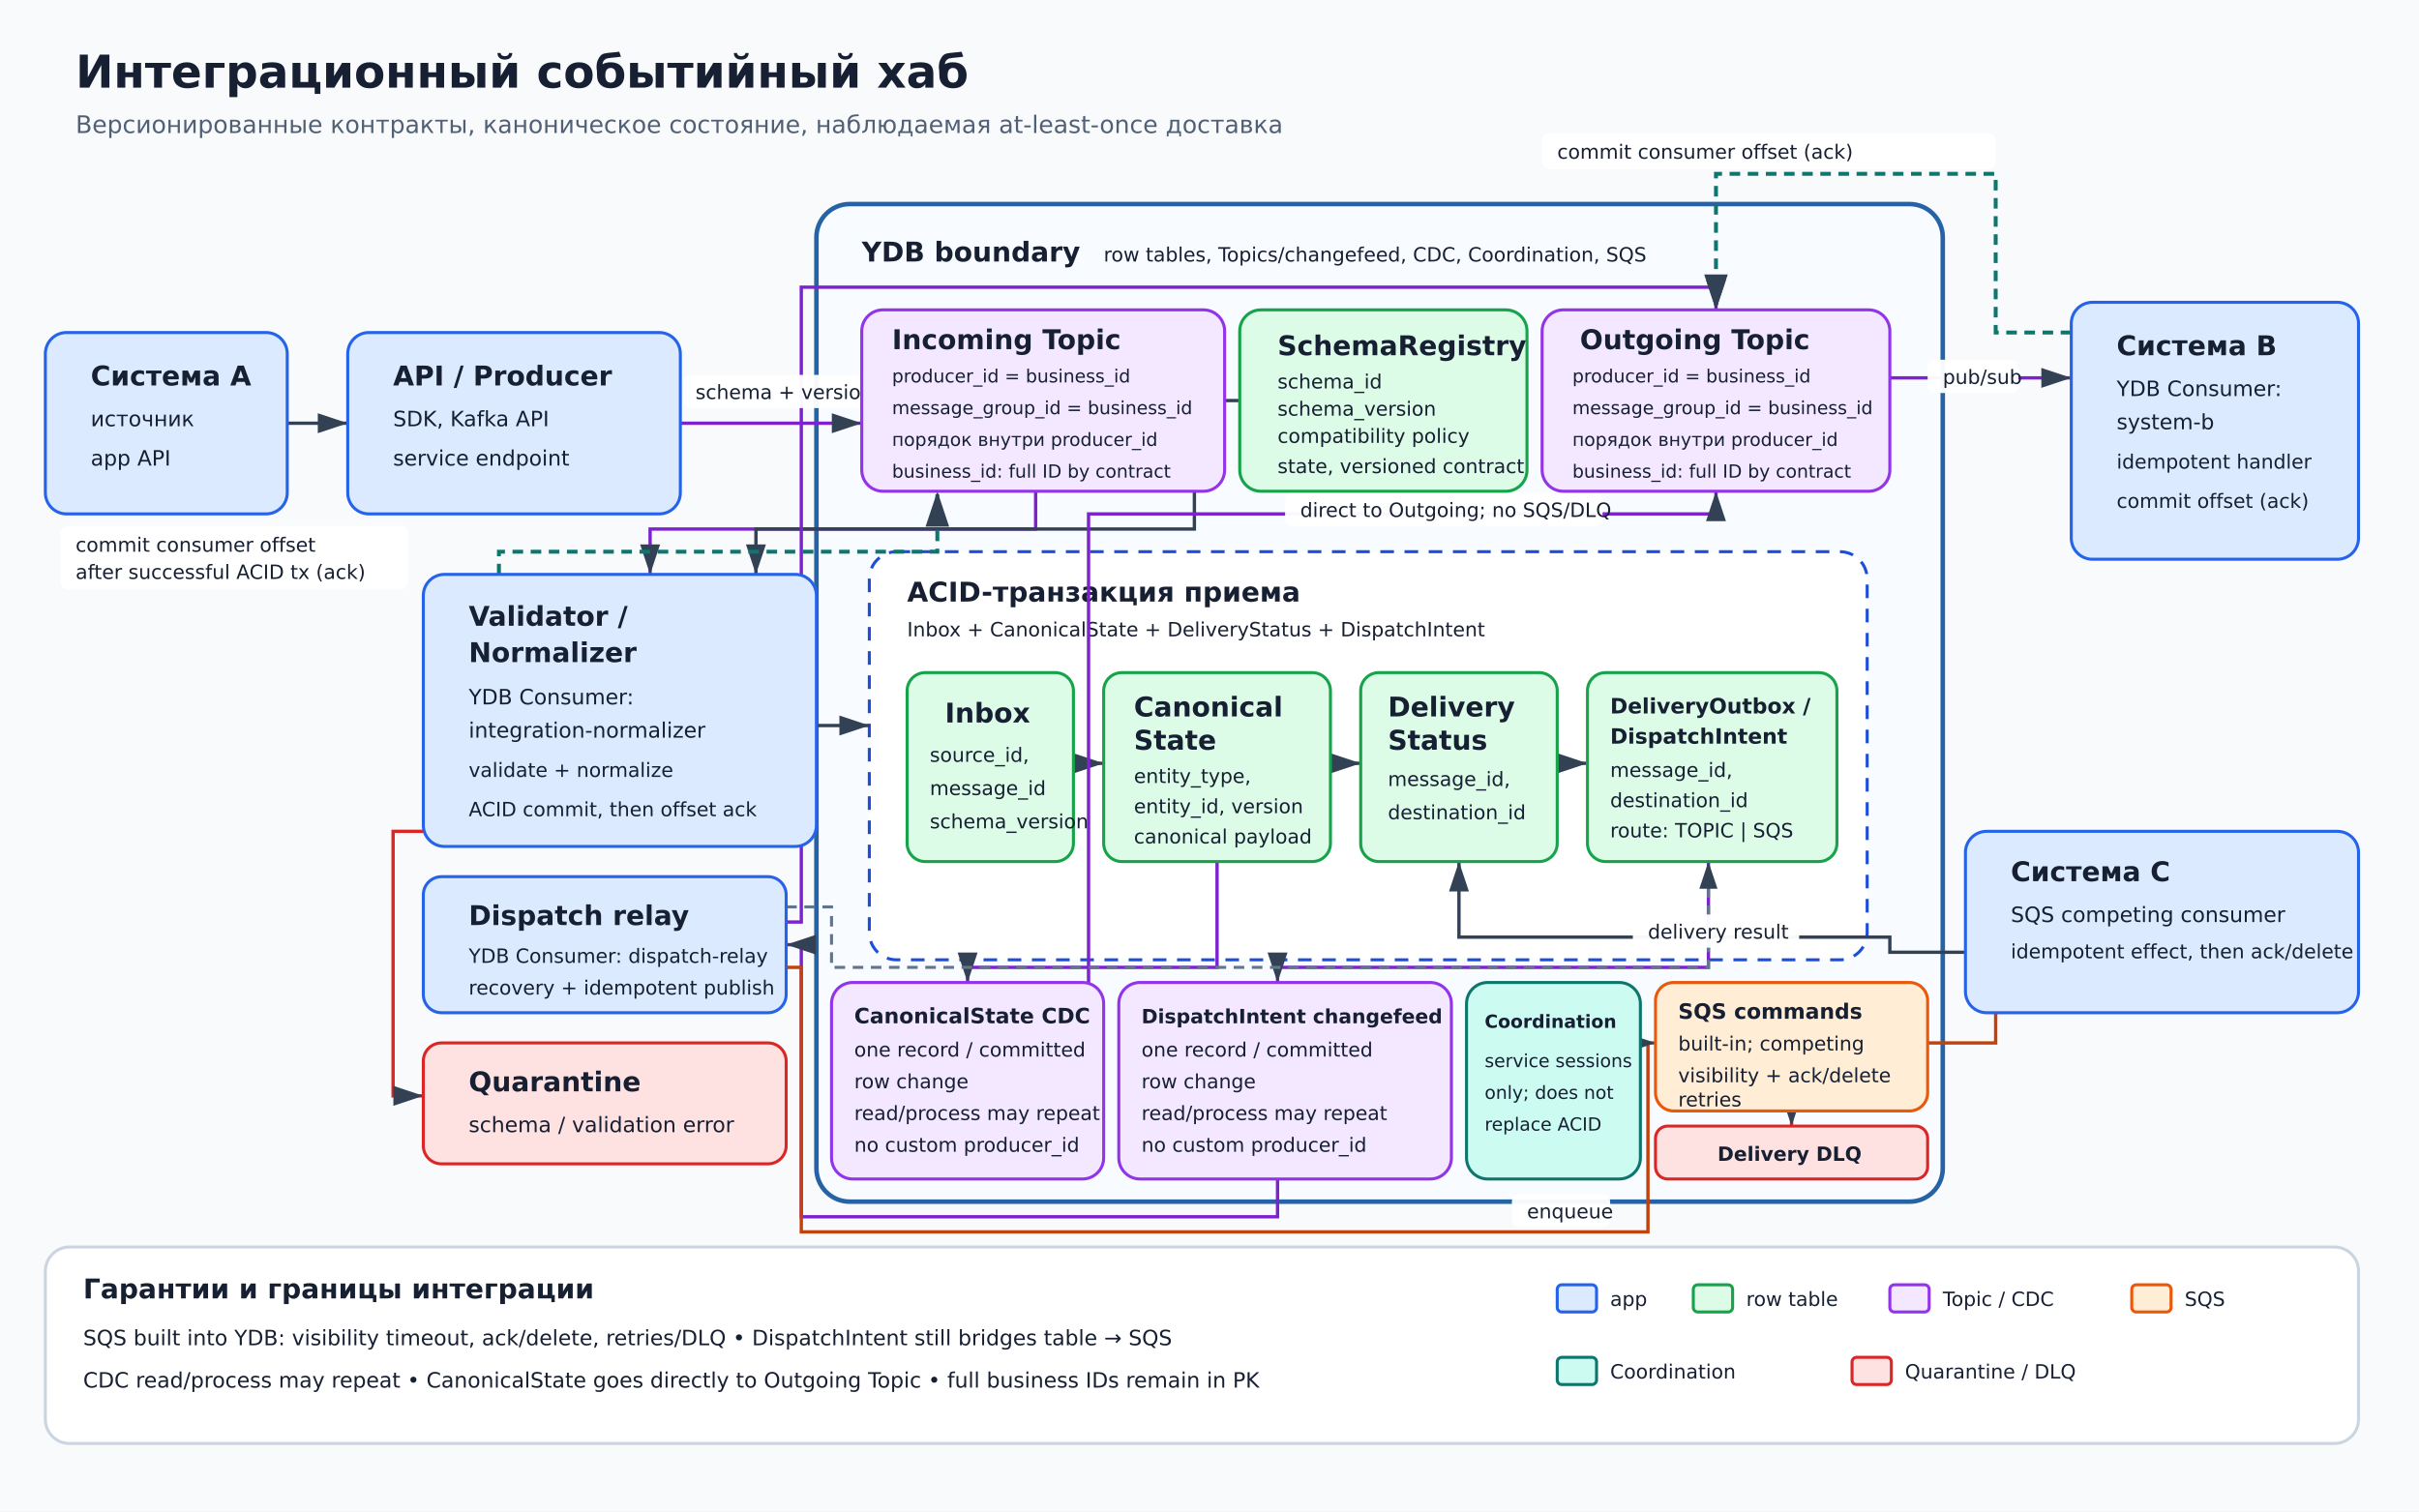
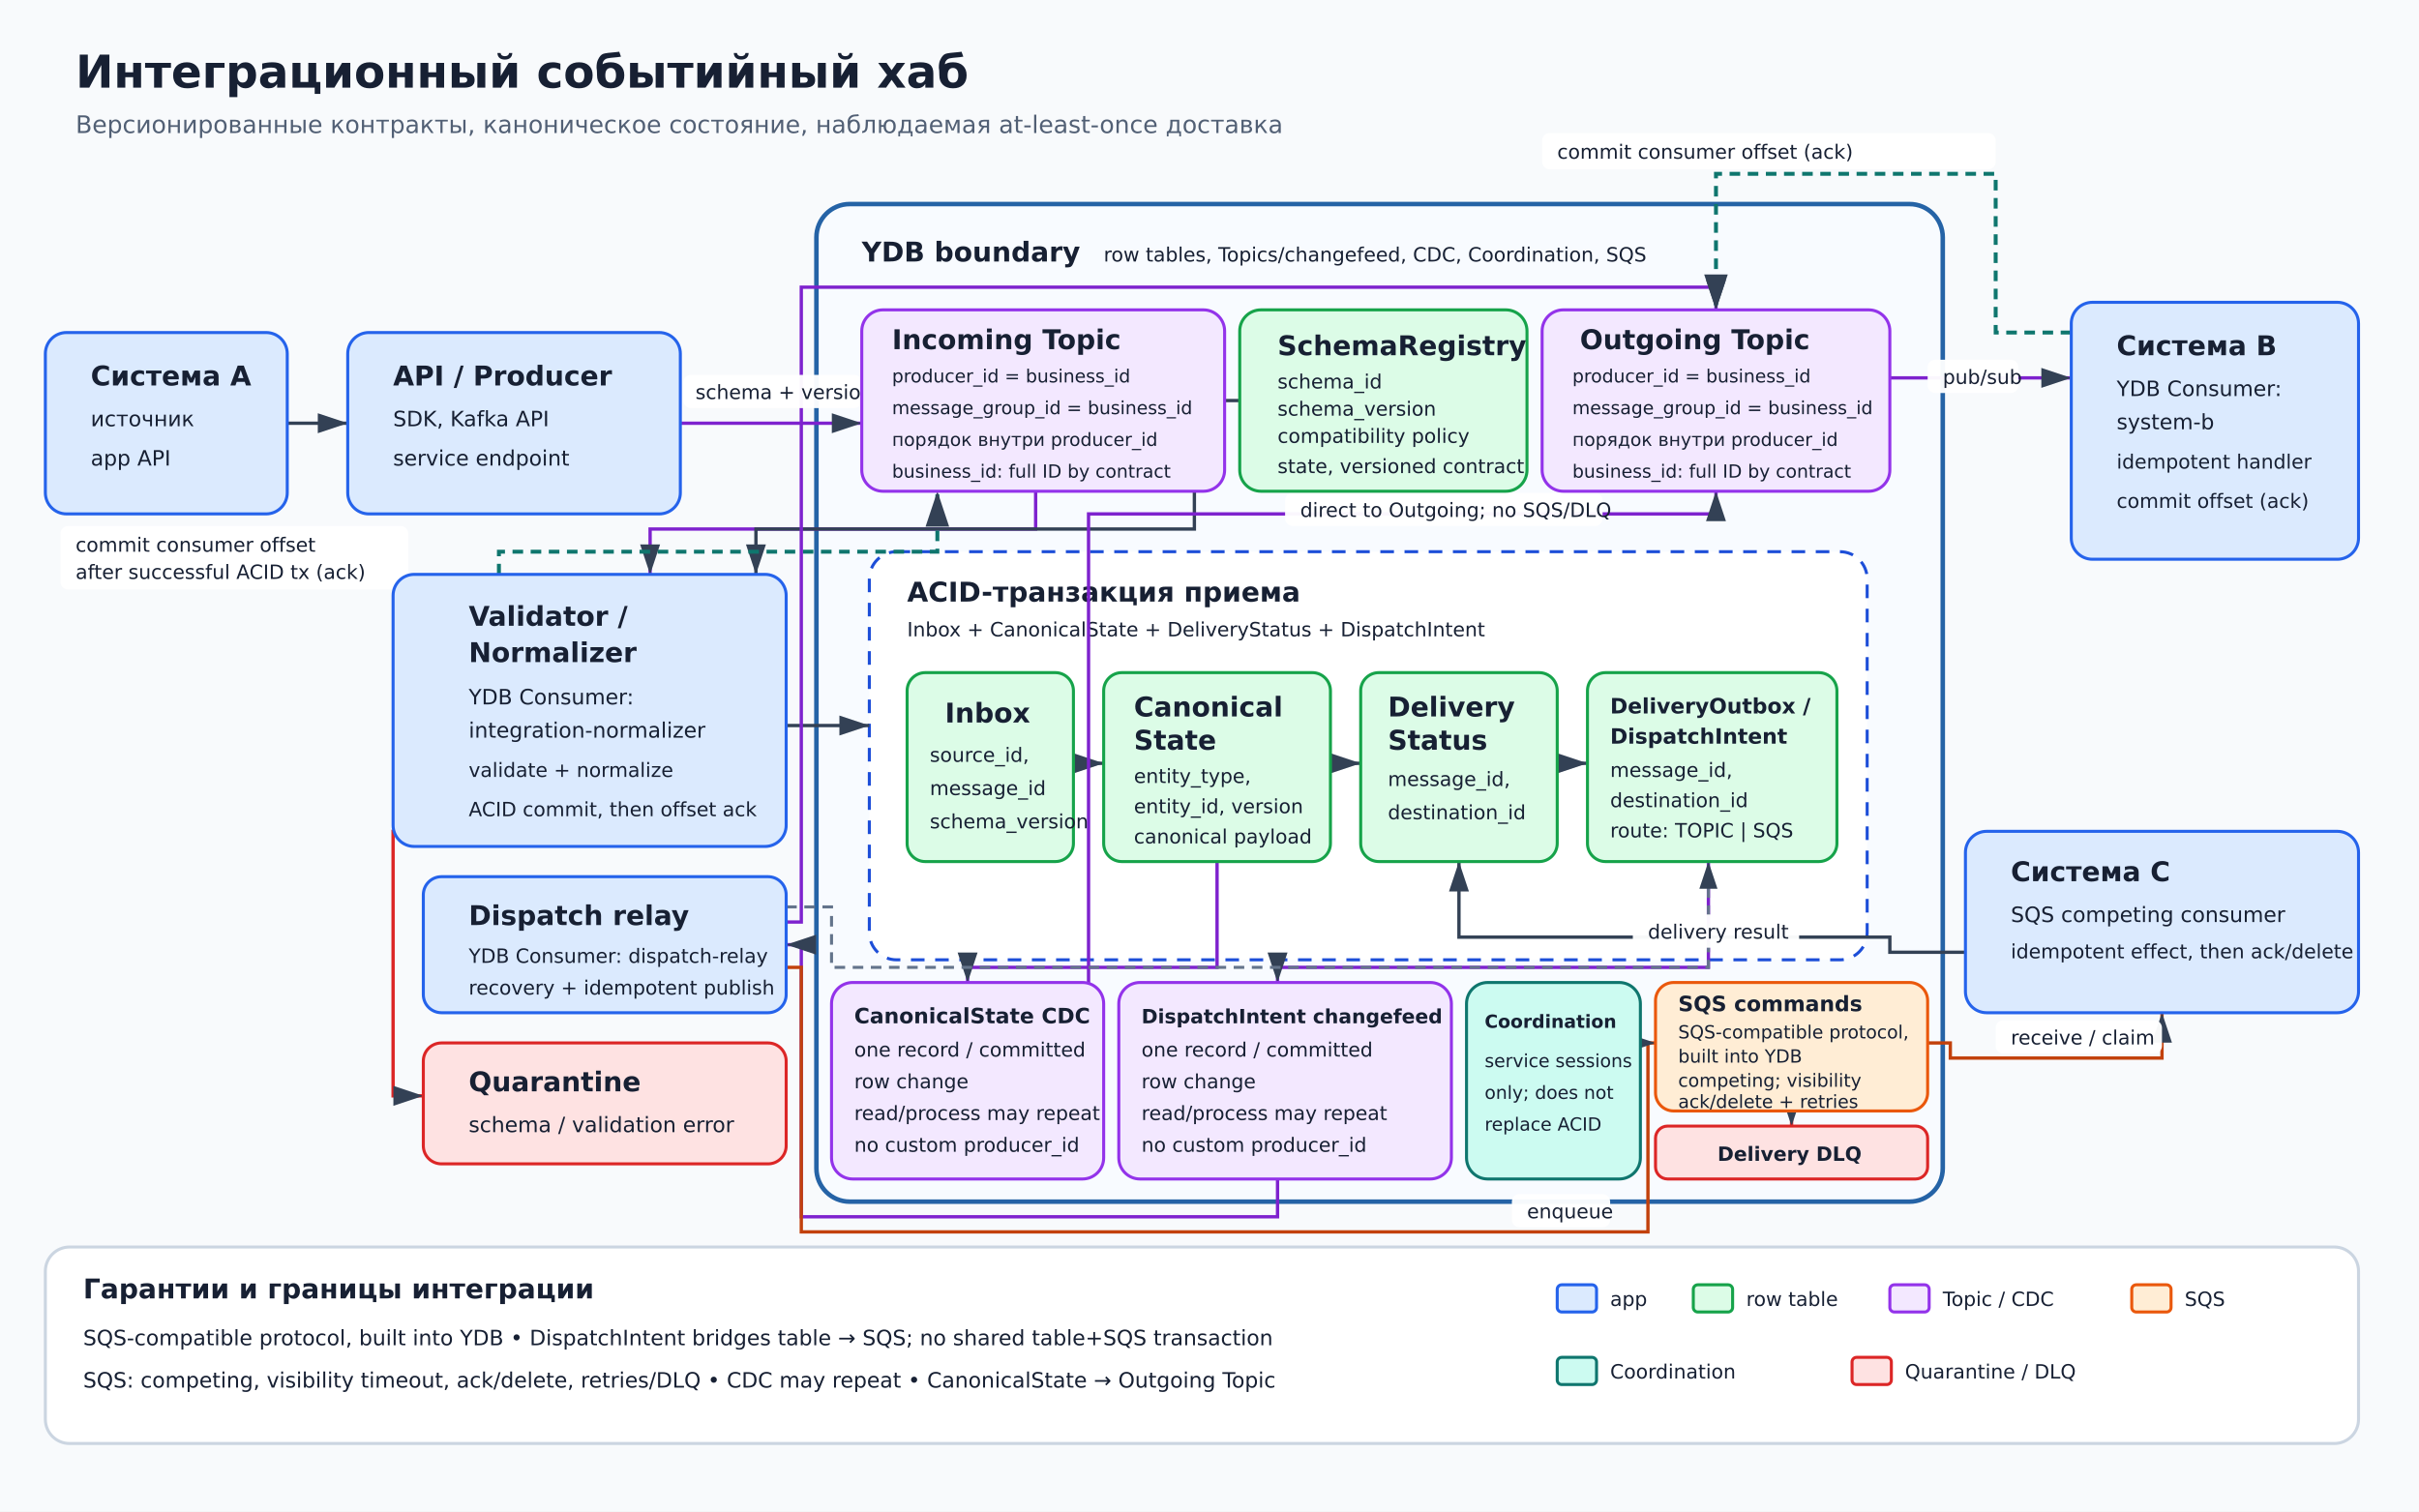
<svg xmlns="http://www.w3.org/2000/svg" version="1.1" viewBox="0 0 1600 1000" role="img" aria-labelledby="title desc">
  <defs>
    <marker id="arrow" markerWidth="10" markerHeight="10" refX="9" refY="3" orient="auto" markerUnits="strokeWidth">
      <path d="M0,0 L0,6 L9,3 z" fill="#334155" />
    </marker>
    <style>
      .txt { font-family: "DejaVu Sans", Arial, sans-serif; fill: #172033; }
      .title { font-size: 30px; font-weight: 700; }
      .subtitle { font-size: 16px; fill: #526075; }
      .box-title { font-size: 18px; font-weight: 700; }
      .body { font-size: 14px; }
      .small { font-size: 13px; }
      .tiny { font-size: 12px; }
      .boundary { fill: #f8fbff; stroke: #2563a6; stroke-width: 3; }
      .tx { fill: #ffffff; stroke: #1d4ed8; stroke-width: 2; stroke-dasharray: 9 7; }
      .app { fill: #dbeafe; stroke: #2563eb; stroke-width: 2; }
      .table { fill: #dcfce7; stroke: #16a34a; stroke-width: 2; }
      .topic { fill: #f3e8ff; stroke: #9333ea; stroke-width: 2; }
      .sqs { fill: #ffedd5; stroke: #ea580c; stroke-width: 2; }
      .coord { fill: #ccfbf1; stroke: #0f766e; stroke-width: 2; }
      .error { fill: #fee2e2; stroke: #dc2626; stroke-width: 2; }
      .flow { fill: none; stroke: #334155; stroke-width: 2.2; marker-end: url(#arrow); }
      .event { fill: none; stroke: #7e22ce; stroke-width: 2.2; marker-end: url(#arrow); }
      .queue { fill: none; stroke: #c2410c; stroke-width: 2.2; marker-end: url(#arrow); }
      .coord-flow { fill: none; stroke: #0f766e; stroke-width: 2.2; stroke-dasharray: 7 5; marker-end: url(#arrow); }
      .error-flow { fill: none; stroke: #dc2626; stroke-width: 2.2; marker-end: url(#arrow); }
      .recovery { fill: none; stroke: #64748b; stroke-width: 2; stroke-dasharray: 7 5; marker-end: url(#arrow); }
      .ack { fill: none; stroke: #0f766e; stroke-width: 2.6; stroke-dasharray: 7 5; marker-end: url(#arrow); }
      .label-bg { fill: #ffffff; opacity: 0.96; }
    </style>
  </defs>
  <rect x="0" y="0" width="1600" height="1000" fill="#f8fafc" />
  <text class="txt title" x="50" y="58">Интеграционный событийный хаб</text>
  <text class="txt subtitle" x="50" y="88">Версионированные контракты, каноническое состояние, наблюдаемая at-least-once доставка</text>
  <rect class="boundary" x="540" y="135" width="745" height="660" rx="22" />
  <text class="txt box-title" x="570" y="173">YDB boundary</text>
  <text class="txt small" x="730" y="173">row tables, Topics/changefeed, CDC, Coordination, SQS</text>
  <rect class="tx" x="575" y="365" width="660" height="270" rx="18" />
  <text class="txt box-title" x="600" y="398">ACID-транзакция приема</text>
  <text class="txt small" x="600" y="421">Inbox + CanonicalState + DeliveryStatus + DispatchIntent</text>
  <path class="flow" d="M190 280 H230" />
  <path class="event" d="M450 280 H570" />
  <path class="event" d="M685 325 V350 H430 V380" />
  <path class="flow" d="M820 265 H790 V350 H500 V380" />
  <path class="ack" d="M330 380 V365 H620 V325" />
-   <path class="flow" d="M540 480 H575" />
+   <path class="flow" d="M520 480 H575" />
  <path class="flow" d="M710 505 H730" />
  <path class="flow" d="M880 505 H900" />
  <path class="flow" d="M1030 505 H1050" />
  <path class="event" d="M805 570 V640 H640 V650" />
  <path class="event" d="M730 715 H720 V340 H1135 V325" />
  <path class="event" d="M1130 570 V640 H845 V650" />
  <path class="event" d="M845 780 V805 H530 V625 H520" />
  <path class="event" d="M520 610 H530 V190 H1135 V205" />
  <path class="queue" d="M520 640 H530 V815 H1090 V690 H1095" />
  <path class="recovery" d="M520 600 H550 V640 H1130 V570" />
  <path class="event" d="M1250 250 H1370" />
  <path class="ack" d="M1370 220 H1320 V115 H1135 V205" />
-   <path class="queue" d="M1275 690 H1320 V610 H1300" />
+   <path class="queue" d="M1275 690 H1290 V700 H1430 V670" />
  <path class="error-flow" d="M1185 735 V745" />
  <path class="flow" d="M1300 630 H1250 V620 H965 V570" />
  <path class="error-flow" d="M300 550 H260 V725 H280" />
  <rect class="label-bg" x="452" y="248" width="118" height="22" rx="5" />
  <text class="txt small" x="460" y="264">schema + version</text>
  <rect class="label-bg" x="40" y="348" width="230" height="42" rx="5" />
  <text class="txt small" x="50" y="365">commit consumer offset</text>
  <text class="txt small" x="50" y="383">after successful ACID tx (ack)</text>
  <rect class="label-bg" x="850" y="326" width="210" height="22" rx="5" />
  <text class="txt small" x="860" y="342">direct to Outgoing; no SQS/DLQ</text>
  <rect class="label-bg" x="1000" y="790" width="65" height="22" rx="5" />
  <text class="txt small" x="1010" y="806">enqueue</text>
  <rect class="label-bg" x="1275" y="238" width="60" height="22" rx="5" />
  <text class="txt small" x="1285" y="254">pub/sub</text>
  <rect class="label-bg" x="1020" y="88" width="300" height="24" rx="5" />
  <text class="txt small" x="1030" y="105">commit consumer offset (ack)</text>
  <rect class="label-bg" x="1080" y="605" width="110" height="22" rx="5" />
  <text class="txt small" x="1090" y="621">delivery result</text>
+   <rect class="label-bg" x="1320" y="675" width="110" height="22" rx="5" />
+   <text class="txt small" x="1330" y="691">receive / claim</text>
  <rect class="app" x="30" y="220" width="160" height="120" rx="14" />
  <text class="txt box-title" x="60" y="255">Система A</text>
  <text class="txt body" x="60" y="282">источник</text>
  <text class="txt body" x="60" y="308">app API</text>
  <rect class="app" x="230" y="220" width="220" height="120" rx="14" />
  <text class="txt box-title" x="260" y="255">API / Producer</text>
  <text class="txt body" x="260" y="282">SDK, Kafka API</text>
  <text class="txt body" x="260" y="308">service endpoint</text>
  <rect class="topic" x="570" y="205" width="240" height="120" rx="14" />
  <text class="txt box-title" x="590" y="231">Incoming Topic</text>
  <text class="txt tiny" x="590" y="253">producer_id = business_id</text>
  <text class="txt tiny" x="590" y="274">message_group_id = business_id</text>
  <text class="txt tiny" x="590" y="295">порядок внутри producer_id</text>
  <text class="txt tiny" x="590" y="316">business_id: full ID by contract</text>
  <rect class="table" x="820" y="205" width="190" height="120" rx="14" />
  <text class="txt box-title" x="845" y="235">SchemaRegistry</text>
  <text class="txt small" x="845" y="257">schema_id</text>
  <text class="txt small" x="845" y="275">schema_version</text>
  <text class="txt small" x="845" y="293">compatibility policy</text>
  <text class="txt small" x="845" y="313">state, versioned contract</text>
  <rect class="topic" x="1020" y="205" width="230" height="120" rx="14" />
  <text class="txt box-title" x="1045" y="231">Outgoing Topic</text>
  <text class="txt tiny" x="1040" y="253">producer_id = business_id</text>
  <text class="txt tiny" x="1040" y="274">message_group_id = business_id</text>
  <text class="txt tiny" x="1040" y="295">порядок внутри producer_id</text>
  <text class="txt tiny" x="1040" y="316">business_id: full ID by contract</text>
-   <rect class="app" x="280" y="380" width="260" height="180" rx="14" />
+   <rect class="app" x="260" y="380" width="260" height="180" rx="14" />
  <text class="txt box-title" x="310" y="414">Validator /</text>
  <text class="txt box-title" x="310" y="438">Normalizer</text>
  <text class="txt body" x="310" y="466">YDB Consumer:</text>
  <text class="txt body" x="310" y="488">integration-normalizer</text>
  <text class="txt small" x="310" y="514">validate + normalize</text>
  <text class="txt small" x="310" y="540">ACID commit, then offset ack</text>
  <rect class="app" x="280" y="580" width="240" height="90" rx="12" />
  <text class="txt box-title" x="310" y="612">Dispatch relay</text>
  <text class="txt small" x="310" y="637">YDB Consumer: dispatch-relay</text>
  <text class="txt small" x="310" y="658">recovery + idempotent publish</text>
  <rect class="error" x="280" y="690" width="240" height="80" rx="12" />
  <text class="txt box-title" x="310" y="722">Quarantine</text>
  <text class="txt body" x="310" y="749">schema / validation error</text>
  <rect class="table" x="600" y="445" width="110" height="125" rx="12" />
  <text class="txt box-title" x="625" y="478">Inbox</text>
  <text class="txt small" x="615" y="504">source_id,</text>
  <text class="txt small" x="615" y="526">message_id</text>
  <text class="txt small" x="615" y="548">schema_version</text>
  <rect class="table" x="730" y="445" width="150" height="125" rx="12" />
  <text class="txt box-title" x="750" y="474">Canonical</text>
  <text class="txt box-title" x="750" y="496">State</text>
  <text class="txt small" x="750" y="518">entity_type,</text>
  <text class="txt small" x="750" y="538">entity_id, version</text>
  <text class="txt small" x="750" y="558">canonical payload</text>
  <rect class="table" x="900" y="445" width="130" height="125" rx="12" />
  <text class="txt box-title" x="918" y="474">Delivery</text>
  <text class="txt box-title" x="918" y="496">Status</text>
  <text class="txt small" x="918" y="520">message_id,</text>
  <text class="txt small" x="918" y="542">destination_id</text>
  <rect class="table" x="1050" y="445" width="165" height="125" rx="12" />
  <text class="txt body" x="1065" y="472" font-weight="700">DeliveryOutbox /</text>
  <text class="txt body" x="1065" y="492" font-weight="700">DispatchIntent</text>
  <text class="txt small" x="1065" y="514">message_id,</text>
  <text class="txt small" x="1065" y="534">destination_id</text>
  <text class="txt small" x="1065" y="554">route: TOPIC | SQS</text>
  <rect class="topic" x="550" y="650" width="180" height="130" rx="14" />
  <text class="txt body" x="565" y="677" font-weight="700">CanonicalState CDC</text>
  <text class="txt small" x="565" y="699">one record / committed</text>
  <text class="txt small" x="565" y="720">row change</text>
  <text class="txt small" x="565" y="741">read/process may repeat</text>
  <text class="txt small" x="565" y="762">no custom producer_id</text>
  <rect class="topic" x="740" y="650" width="220" height="130" rx="14" />
  <text class="txt small" x="755" y="677" font-weight="700">DispatchIntent changefeed</text>
  <text class="txt small" x="755" y="699">one record / committed</text>
  <text class="txt small" x="755" y="720">row change</text>
  <text class="txt small" x="755" y="741">read/process may repeat</text>
  <text class="txt small" x="755" y="762">no custom producer_id</text>
  <rect class="coord" x="970" y="650" width="115" height="130" rx="14" />
  <text class="txt tiny" x="982" y="680" font-weight="700">Coordination</text>
  <text class="txt tiny" x="982" y="706">service sessions</text>
  <text class="txt tiny" x="982" y="727">only; does not</text>
  <text class="txt tiny" x="982" y="748">replace ACID</text>
  <rect class="sqs" x="1095" y="650" width="180" height="85" rx="12" />
-   <text class="txt body" x="1110" y="674" font-weight="700">SQS commands</text>
-   <text class="txt small" x="1110" y="695">built-in; competing</text>
-   <text class="txt small" x="1110" y="716">visibility + ack/delete</text>
-   <text class="txt small" x="1110" y="732">retries</text>
+   <text class="txt body" x="1110" y="669" font-weight="700">SQS commands</text>
+   <text class="txt tiny" x="1110" y="687">SQS-compatible protocol,</text>
+   <text class="txt tiny" x="1110" y="703">built into YDB</text>
+   <text class="txt tiny" x="1110" y="719">competing; visibility</text>
+   <text class="txt tiny" x="1110" y="733">ack/delete + retries</text>
  <rect class="error" x="1095" y="745" width="180" height="35" rx="8" />
  <text class="txt small" x="1136" y="768" font-weight="700">Delivery DLQ</text>
  <rect class="app" x="1370" y="200" width="190" height="170" rx="14" />
  <text class="txt box-title" x="1400" y="235">Система B</text>
  <text class="txt body" x="1400" y="262">YDB Consumer:</text>
  <text class="txt body" x="1400" y="284">system-b</text>
  <text class="txt small" x="1400" y="310">idempotent handler</text>
  <text class="txt small" x="1400" y="336">commit offset (ack)</text>
  <rect class="app" x="1300" y="550" width="260" height="120" rx="14" />
  <text class="txt box-title" x="1330" y="583">Система C</text>
  <text class="txt body" x="1330" y="610">SQS competing consumer</text>
  <text class="txt small" x="1330" y="634">idempotent effect, then ack/delete</text>
  <rect x="30" y="825" width="1530" height="130" rx="16" fill="#ffffff" stroke="#cbd5e1" stroke-width="2" />
  <text class="txt box-title" x="55" y="859">Гарантии и границы интеграции</text>
-   <text class="txt body" x="55" y="890">SQS built into YDB: visibility timeout, ack/delete, retries/DLQ • DispatchIntent still bridges table → SQS</text>
-   <text class="txt body" x="55" y="918">CDC read/process may repeat • CanonicalState goes directly to Outgoing Topic • full business IDs remain in PK</text>
+   <text class="txt body" x="55" y="890">SQS-compatible protocol, built into YDB • DispatchIntent bridges table → SQS; no shared table+SQS transaction</text>
+   <text class="txt body" x="55" y="918">SQS: competing, visibility timeout, ack/delete, retries/DLQ • CDC may repeat • CanonicalState → Outgoing Topic</text>
  <rect class="app" x="1030" y="850" width="26" height="18" rx="3" />
  <text class="txt small" x="1065" y="864">app</text>
  <rect class="table" x="1120" y="850" width="26" height="18" rx="3" />
  <text class="txt small" x="1155" y="864">row table</text>
  <rect class="topic" x="1250" y="850" width="26" height="18" rx="3" />
  <text class="txt small" x="1285" y="864">Topic / CDC</text>
  <rect class="sqs" x="1410" y="850" width="26" height="18" rx="3" />
  <text class="txt small" x="1445" y="864">SQS</text>
  <rect class="coord" x="1030" y="898" width="26" height="18" rx="3" />
  <text class="txt small" x="1065" y="912">Coordination</text>
  <rect class="error" x="1225" y="898" width="26" height="18" rx="3" />
  <text class="txt small" x="1260" y="912">Quarantine / DLQ</text>
</svg>
